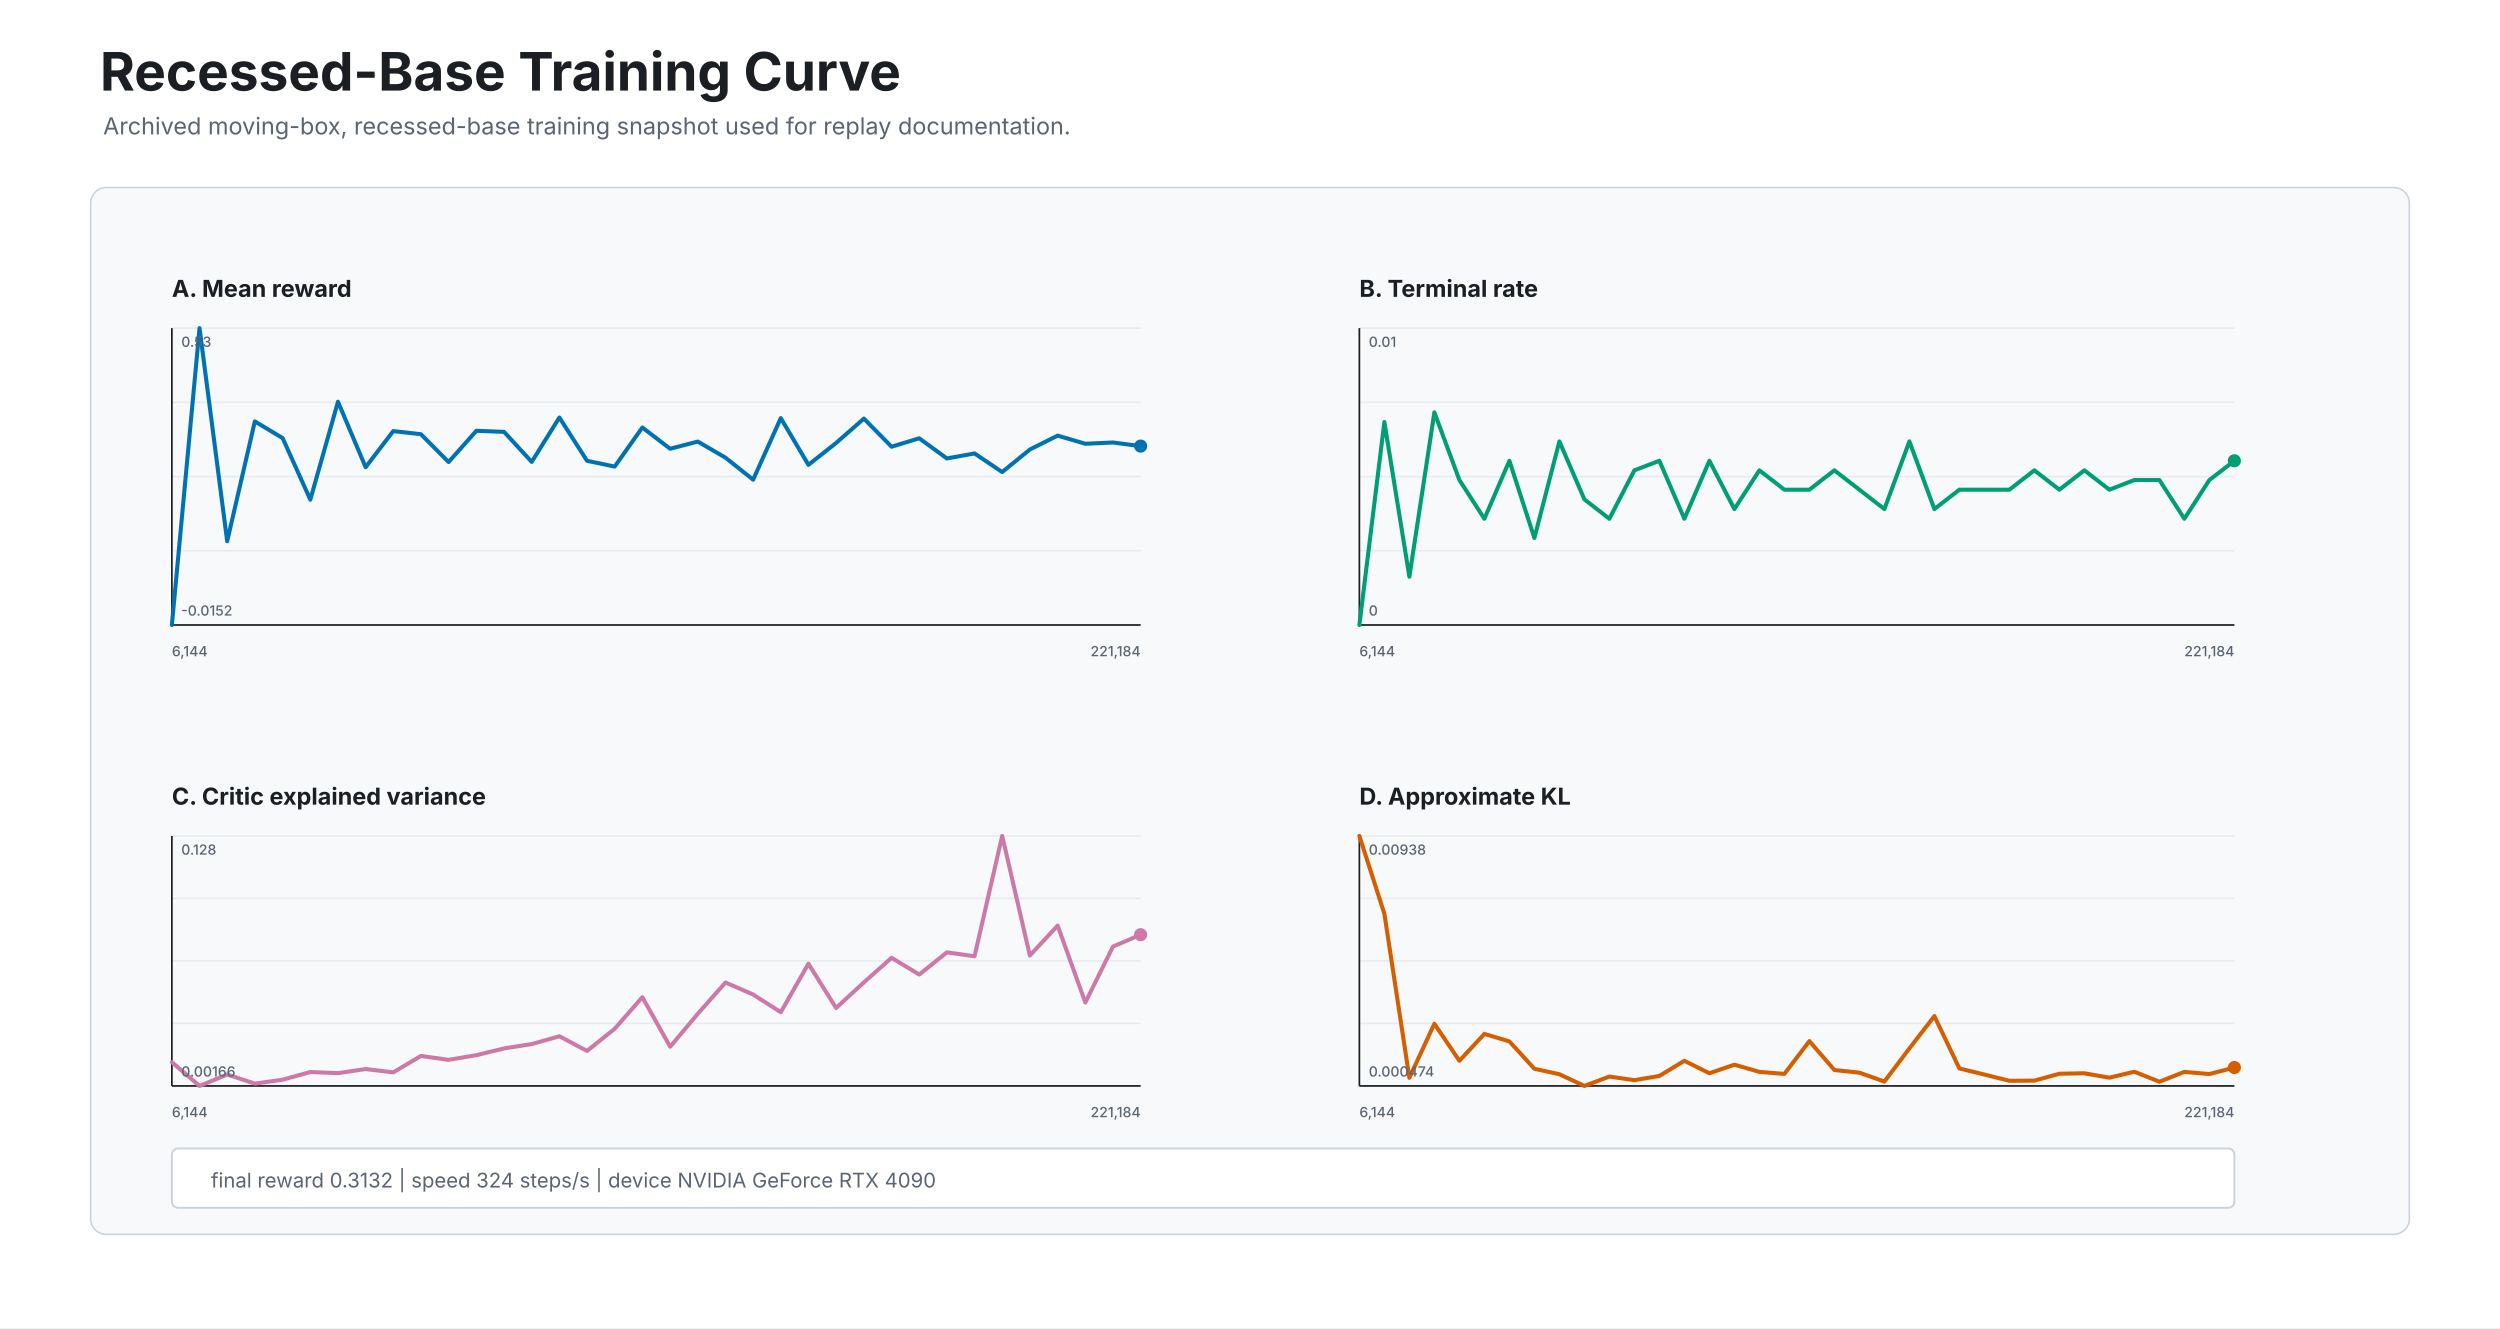
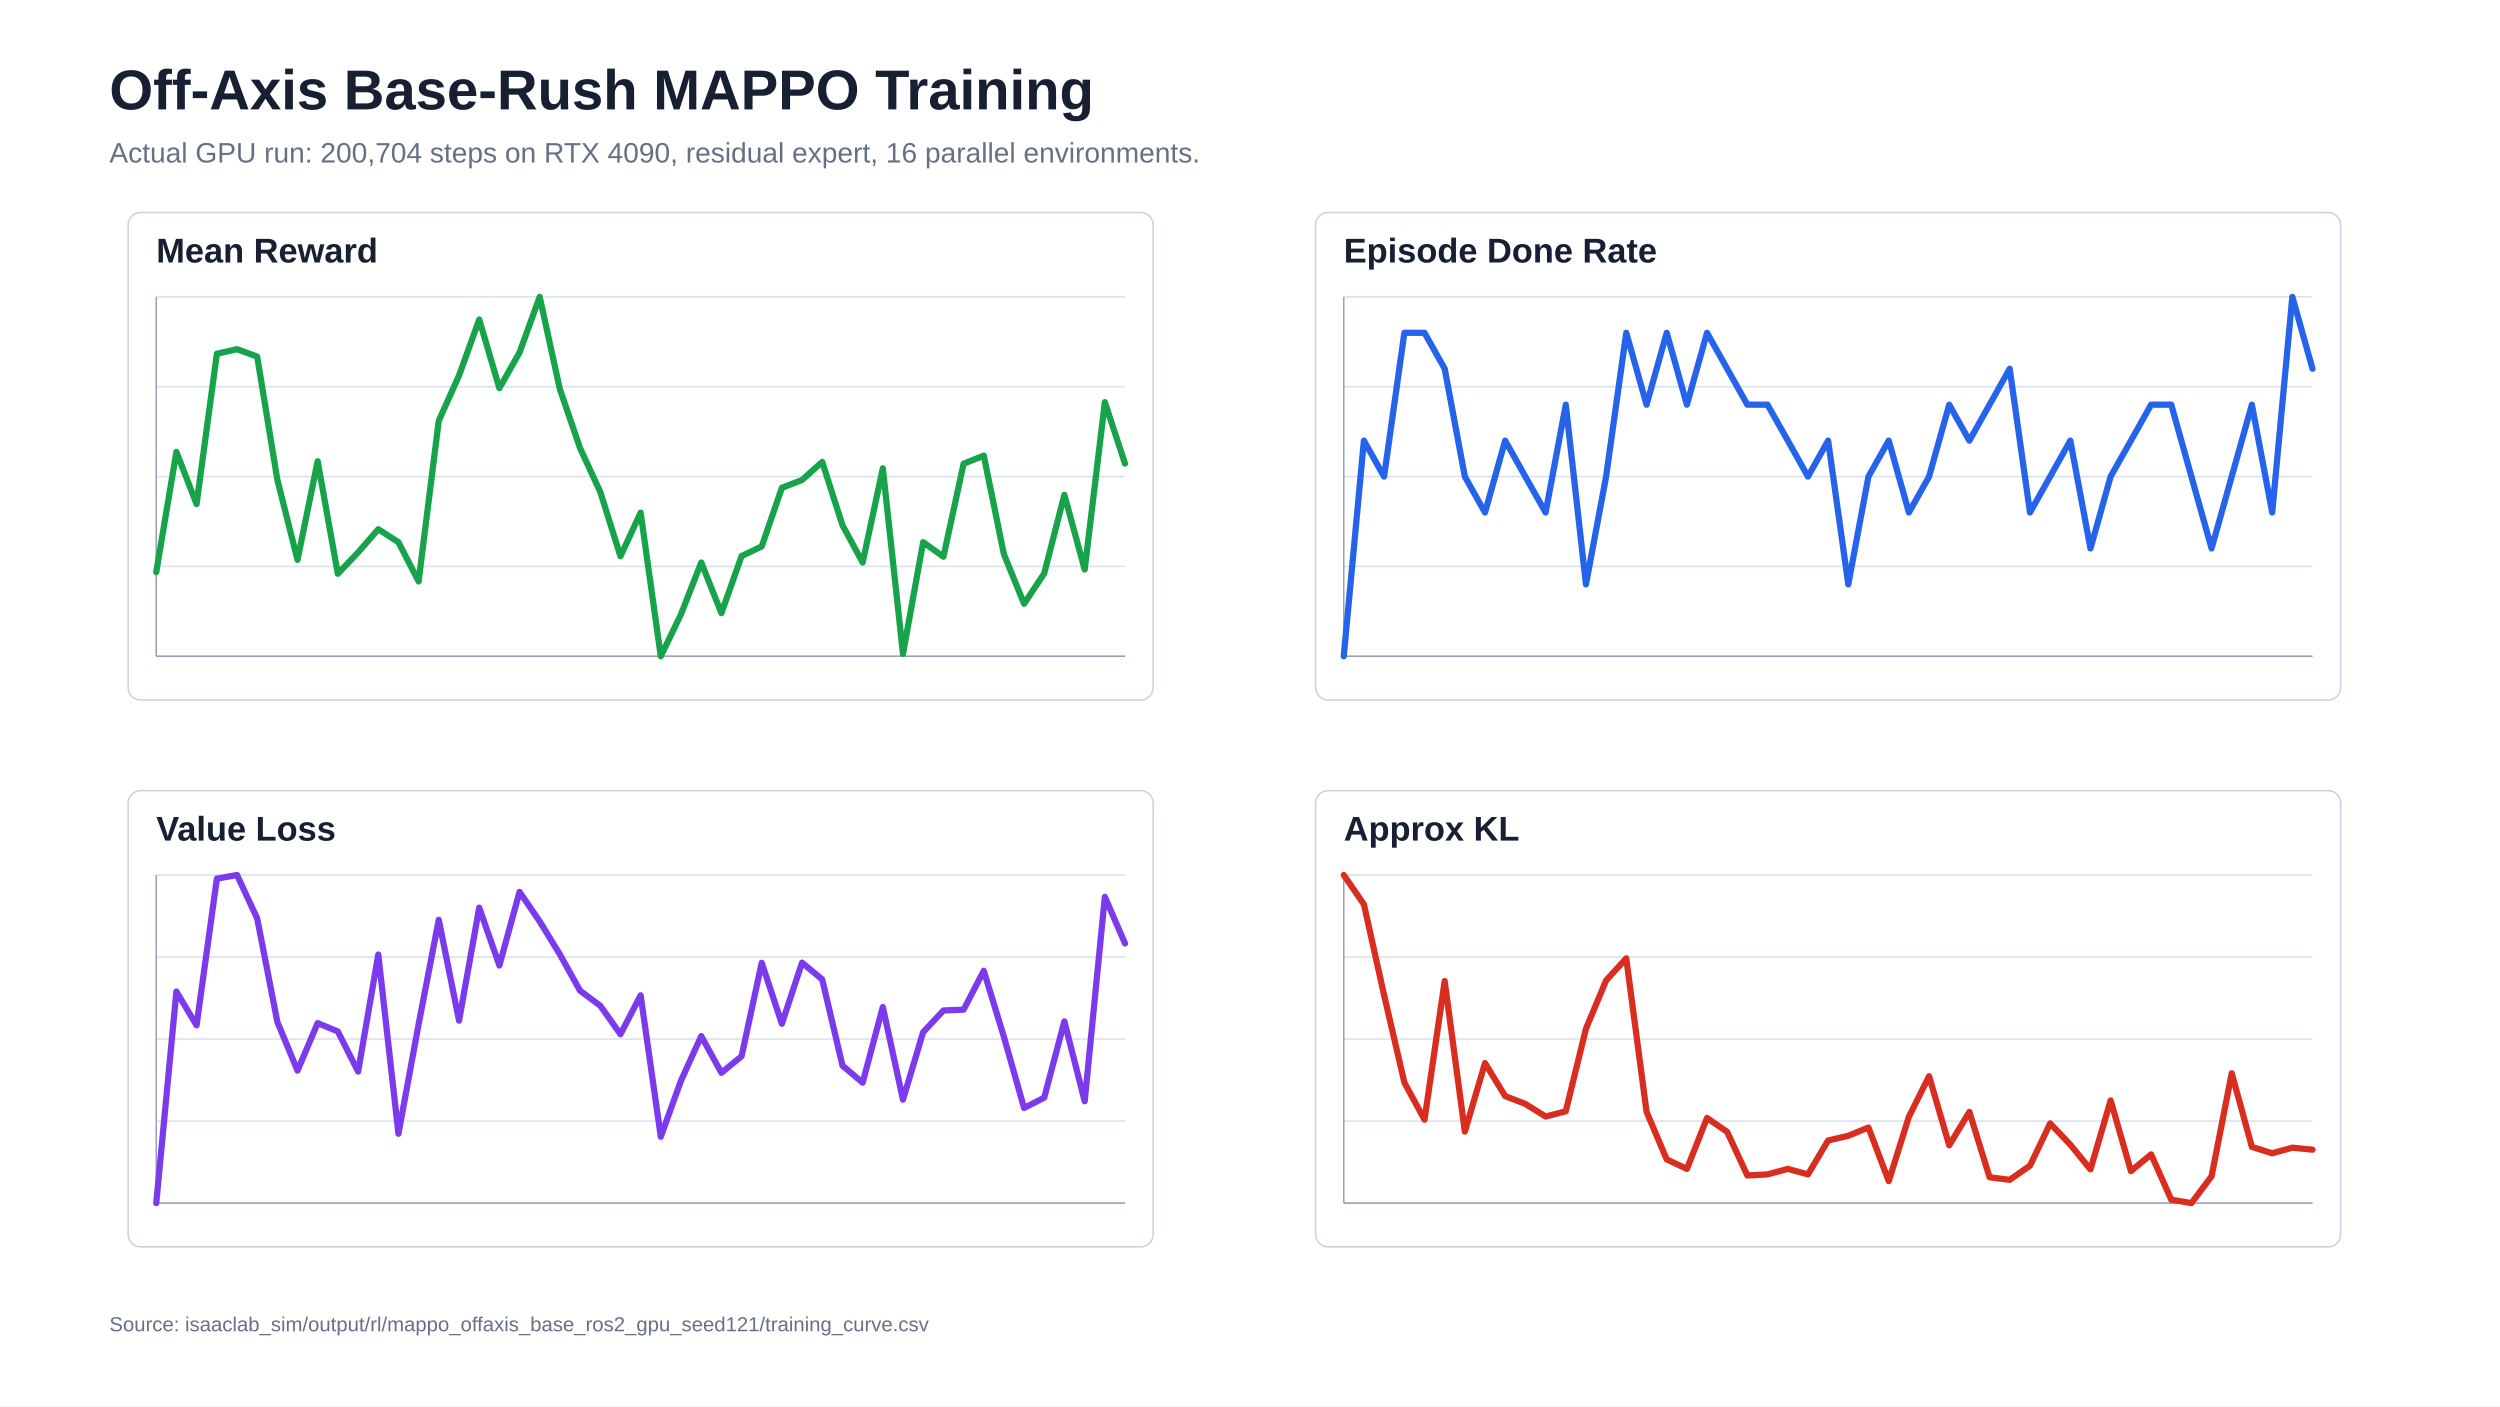
- <svg xmlns="http://www.w3.org/2000/svg" width="1600" height="850" viewBox="0 0 1600 850">
-   <defs>
-     <marker id="arrowGray" markerWidth="9" markerHeight="9" refX="8" refY="4.5" orient="auto">
-       <path d="M0 0 L9 4.5 L0 9 Z" fill="#7A869A" />
-     </marker>
-     <marker id="arrowBlue" markerWidth="9" markerHeight="9" refX="8" refY="4.5" orient="auto">
-       <path d="M0 0 L9 4.5 L0 9 Z" fill="#0072B2" />
-     </marker>
-     <marker id="arrowGreen" markerWidth="9" markerHeight="9" refX="8" refY="4.5" orient="auto">
-       <path d="M0 0 L9 4.5 L0 9 Z" fill="#009E73" />
-     </marker>
-     <style>
-       text{font-family:Inter,Arial,Helvetica,sans-serif}
-       .title{font-size:34px;font-weight:700;fill:#1B1F23}
-       .subtitle{font-size:15px;font-weight:400;fill:#5B6472}
-       .label{font-size:15px;font-weight:650;fill:#1B1F23}
-       .body{font-size:13px;font-weight:400;fill:#5B6472}
-       .small{font-size:11px;font-weight:400;fill:#5B6472}
-       .tiny{font-size:9px;font-weight:500;fill:#5B6472}
-       .panel{fill:#fff;stroke:#C9D1D9;stroke-width:1.2}
-       .soft{fill:#F7F9FB;stroke:#C9D1D9;stroke-width:1}
-       .grid{stroke:#E6EBF0;stroke-width:1}
-       .axis{stroke:#1B1F23;stroke-width:1.1}
-       .wire{fill:none;stroke:#7A869A;stroke-width:1.8;marker-end:url(#arrowGray)}
-       .wireBlue{fill:none;stroke:#0072B2;stroke-width:2;marker-end:url(#arrowBlue)}
-       .wireGreen{fill:none;stroke:#009E73;stroke-width:2;marker-end:url(#arrowGreen)}
-       .dash{stroke-dasharray:6 6}
-     </style>
-   </defs>
-   <rect width="1600" height="850" fill="#FFFFFF" />
-   <text class="title" x="64" y="58">Recessed-Base Training Curve</text>
-   <text class="subtitle" x="66" y="86">Archived moving-box, recessed-base training snapshot used for replay documentation.</text>
-   <rect class="soft" x="58.0" y="120.0" width="1484.0" height="670.0" rx="10.0" />
-   <text class="label" x="110.0" y="190.0" text-anchor="start">A. Mean reward</text>
-   <line class="grid" x1="110.0" y1="210.0" x2="730.0" y2="210.0" />
-   <line class="grid" x1="110.0" y1="257.5" x2="730.0" y2="257.5" />
-   <line class="grid" x1="110.0" y1="305.0" x2="730.0" y2="305.0" />
-   <line class="grid" x1="110.0" y1="352.5" x2="730.0" y2="352.5" />
-   <line class="grid" x1="110.0" y1="400.0" x2="730.0" y2="400.0" />
-   <line class="axis" x1="110.0" y1="400.0" x2="730.0" y2="400.0" />
-   <line class="axis" x1="110.0" y1="210.0" x2="110.0" y2="400.0" />
-   <polyline fill="none" stroke="#0072B2" stroke-width="2.6" stroke-linecap="round" stroke-linejoin="round" points="110.0,400.0 127.7,210.0 145.4,346.4 163.1,269.7 180.9,280.4 198.6,319.8 216.3,257.1 234.0,299.0 251.7,275.9 269.4,277.9 287.1,295.7 304.9,275.7 322.6,276.4 340.3,295.6 358.0,267.2 375.7,294.9 393.4,298.6 411.1,273.6 428.9,287.2 446.6,282.6 464.3,292.9 482.0,307.0 499.7,267.6 517.4,297.5 535.1,283.5 552.9,267.9 570.6,285.9 588.3,280.5 606.0,293.4 623.7,290.2 641.4,302.1 659.1,287.7 676.9,278.8 694.6,284.0 712.3,283.2 730.0,285.5" />
-   <circle cx="730.0" cy="285.5" r="4.2" fill="#0072B2" />
-   <text class="tiny" x="110.0" y="420.0" text-anchor="start">6,144</text>
-   <text class="tiny" x="730.0" y="420.0" text-anchor="end">221,184</text>
-   <text class="tiny" x="116.0" y="222.0" text-anchor="start">0.53</text>
-   <text class="tiny" x="116.0" y="394.0" text-anchor="start">-0.0152</text>
-   <text class="label" x="870.0" y="190.0" text-anchor="start">B. Terminal rate</text>
-   <line class="grid" x1="870.0" y1="210.0" x2="1430.0" y2="210.0" />
-   <line class="grid" x1="870.0" y1="257.5" x2="1430.0" y2="257.5" />
-   <line class="grid" x1="870.0" y1="305.0" x2="1430.0" y2="305.0" />
-   <line class="grid" x1="870.0" y1="352.5" x2="1430.0" y2="352.5" />
-   <line class="grid" x1="870.0" y1="400.0" x2="1430.0" y2="400.0" />
-   <line class="axis" x1="870.0" y1="400.0" x2="1430.0" y2="400.0" />
-   <line class="axis" x1="870.0" y1="210.0" x2="870.0" y2="400.0" />
-   <polyline fill="none" stroke="#009E73" stroke-width="2.6" stroke-linecap="round" stroke-linejoin="round" points="870.0,400.0 886.0,270.1 902.0,369.1 918.0,263.9 934.0,307.2 950.0,332.0 966.0,294.9 982.0,344.3 998.0,282.5 1014.0,319.6 1030.0,332.0 1046.0,301.0 1062.0,294.9 1078.0,332.0 1094.0,294.9 1110.0,325.8 1126.0,301.0 1142.0,313.4 1158.0,313.4 1174.0,301.0 1190.0,313.4 1206.0,325.8 1222.0,282.5 1238.0,325.8 1254.0,313.4 1270.0,313.4 1286.0,313.4 1302.0,301.0 1318.0,313.4 1334.0,301.0 1350.0,313.4 1366.0,307.2 1382.0,307.2 1398.0,332.0 1414.0,307.2 1430.0,294.9" />
-   <circle cx="1430.0" cy="294.9" r="4.2" fill="#009E73" />
-   <text class="tiny" x="870.0" y="420.0" text-anchor="start">6,144</text>
-   <text class="tiny" x="1430.0" y="420.0" text-anchor="end">221,184</text>
-   <text class="tiny" x="876.0" y="222.0" text-anchor="start">0.01</text>
-   <text class="tiny" x="876.0" y="394.0" text-anchor="start">0</text>
-   <text class="label" x="110.0" y="515.0" text-anchor="start">C. Critic explained variance</text>
-   <line class="grid" x1="110.0" y1="535.0" x2="730.0" y2="535.0" />
-   <line class="grid" x1="110.0" y1="575.0" x2="730.0" y2="575.0" />
-   <line class="grid" x1="110.0" y1="615.0" x2="730.0" y2="615.0" />
-   <line class="grid" x1="110.0" y1="655.0" x2="730.0" y2="655.0" />
-   <line class="grid" x1="110.0" y1="695.0" x2="730.0" y2="695.0" />
-   <line class="axis" x1="110.0" y1="695.0" x2="730.0" y2="695.0" />
-   <line class="axis" x1="110.0" y1="535.0" x2="110.0" y2="695.0" />
-   <polyline fill="none" stroke="#CC79A7" stroke-width="2.6" stroke-linecap="round" stroke-linejoin="round" points="110.0,679.8 127.7,695.0 145.4,687.7 163.1,693.5 180.9,691.0 198.6,686.1 216.3,686.8 234.0,684.2 251.7,686.3 269.4,675.8 287.1,678.3 304.9,675.3 322.6,671.0 340.3,668.2 358.0,663.2 375.7,672.6 393.4,658.4 411.1,638.2 428.9,669.9 446.6,648.8 464.3,628.8 482.0,636.5 499.7,647.8 517.4,616.8 535.1,645.1 552.9,628.7 570.6,613.0 588.3,623.7 606.0,609.5 623.7,612.0 641.4,535.0 659.1,611.5 676.9,592.4 694.6,641.6 712.3,605.8 730.0,598.2" />
-   <circle cx="730.0" cy="598.2" r="4.2" fill="#CC79A7" />
-   <text class="tiny" x="110.0" y="715.0" text-anchor="start">6,144</text>
-   <text class="tiny" x="730.0" y="715.0" text-anchor="end">221,184</text>
-   <text class="tiny" x="116.0" y="547.0" text-anchor="start">0.128</text>
-   <text class="tiny" x="116.0" y="689.0" text-anchor="start">0.00166</text>
-   <text class="label" x="870.0" y="515.0" text-anchor="start">D. Approximate KL</text>
-   <line class="grid" x1="870.0" y1="535.0" x2="1430.0" y2="535.0" />
-   <line class="grid" x1="870.0" y1="575.0" x2="1430.0" y2="575.0" />
-   <line class="grid" x1="870.0" y1="615.0" x2="1430.0" y2="615.0" />
-   <line class="grid" x1="870.0" y1="655.0" x2="1430.0" y2="655.0" />
-   <line class="grid" x1="870.0" y1="695.0" x2="1430.0" y2="695.0" />
-   <line class="axis" x1="870.0" y1="695.0" x2="1430.0" y2="695.0" />
-   <line class="axis" x1="870.0" y1="535.0" x2="870.0" y2="695.0" />
-   <polyline fill="none" stroke="#D55E00" stroke-width="2.6" stroke-linecap="round" stroke-linejoin="round" points="870.0,535.0 886.0,584.8 902.0,689.8 918.0,655.2 934.0,678.9 950.0,661.7 966.0,666.5 982.0,684.0 998.0,687.5 1014.0,695.0 1030.0,689.0 1046.0,691.3 1062.0,688.6 1078.0,678.9 1094.0,686.9 1110.0,681.4 1126.0,686.0 1142.0,687.3 1158.0,666.3 1174.0,684.8 1190.0,686.5 1206.0,692.2 1222.0,671.0 1238.0,650.3 1254.0,683.8 1270.0,687.7 1286.0,691.7 1302.0,691.6 1318.0,687.2 1334.0,686.9 1350.0,689.7 1366.0,685.9 1382.0,692.3 1398.0,686.0 1414.0,687.4 1430.0,683.2" />
-   <circle cx="1430.0" cy="683.2" r="4.2" fill="#D55E00" />
-   <text class="tiny" x="870.0" y="715.0" text-anchor="start">6,144</text>
-   <text class="tiny" x="1430.0" y="715.0" text-anchor="end">221,184</text>
-   <text class="tiny" x="876.0" y="547.0" text-anchor="start">0.00938</text>
-   <text class="tiny" x="876.0" y="689.0" text-anchor="start">0.000474</text>
-   <rect class="panel" x="110.0" y="735.0" width="1320.0" height="38.0" rx="4.0" />
-   <text class="body" x="135.0" y="760.0" text-anchor="start">final reward 0.3132 | speed 324 steps/s | device NVIDIA GeForce RTX 4090</text>
+ <svg xmlns="http://www.w3.org/2000/svg" width="1600" height="900" viewBox="0 0 1600 900">
+   <style>
+ .title{font:700 36px Arial, sans-serif;fill:#172033}.sub{font:18px Arial,sans-serif;fill:#667085}.h{font:700 22px Arial,sans-serif;fill:#172033}.txt{font:16px Arial,sans-serif;fill:#344054}.small{font:13px Arial,sans-serif;fill:#667085}.mono{font:13px Consolas,monospace;fill:#344054}
+ </style>
+   <rect width="100%" height="100%" fill="#FFFFFF" />
+   <text x="70" y="70" class="title">Off-Axis Base-Rush MAPPO Training</text>
+   <text x="70" y="104" class="sub">Actual GPU run: 200,704 steps on RTX 4090, residual expert, 16 parallel environments.</text>
+   <rect x="82" y="136" width="656" height="312" rx="8" fill="#FFFFFF" stroke="#C8D2E0" />
+   <text x="100" y="168" class="h">Mean Reward</text>
+   <line x1="100" y1="190.0" x2="720" y2="190.0" stroke="#D9E1EC" />
+   <line x1="100" y1="247.5" x2="720" y2="247.5" stroke="#D9E1EC" />
+   <line x1="100" y1="305.0" x2="720" y2="305.0" stroke="#D9E1EC" />
+   <line x1="100" y1="362.5" x2="720" y2="362.5" stroke="#D9E1EC" />
+   <line x1="100" y1="420.0" x2="720" y2="420.0" stroke="#D9E1EC" />
+   <line x1="100" y1="420" x2="720" y2="420" stroke="#98A2B3" />
+   <line x1="100" y1="190" x2="100" y2="420" stroke="#98A2B3" />
+   <polyline points="100.0,366.1 112.9,289.2 125.8,322.6 138.8,226.4 151.7,223.5 164.6,228.2 177.5,307.0 190.4,358.3 203.3,295.2 216.2,367.2 229.2,353.5 242.1,338.7 255.0,347.0 267.9,372.1 280.8,269.3 293.8,240.3 306.7,204.5 319.6,248.4 332.5,225.6 345.4,190.0 358.3,249.0 371.2,286.7 384.2,314.9 397.1,356.0 410.0,328.1 422.9,420.0 435.8,393.2 448.8,360.0 461.7,392.4 474.6,355.9 487.5,349.7 500.4,312.2 513.3,307.2 526.2,295.6 539.2,336.2 552.1,360.0 565.0,299.7 577.9,418.5 590.8,347.0 603.8,356.3 616.7,296.8 629.6,291.6 642.5,354.7 655.4,386.4 668.3,367.0 681.2,316.7 694.2,364.5 707.1,257.4 720.0,296.7" fill="none" stroke="#16A34A" stroke-width="4" stroke-linecap="round" stroke-linejoin="round" />
+   <rect x="842" y="136" width="656" height="312" rx="8" fill="#FFFFFF" stroke="#C8D2E0" />
+   <text x="860" y="168" class="h">Episode Done Rate</text>
+   <line x1="860" y1="190.0" x2="1480" y2="190.0" stroke="#D9E1EC" />
+   <line x1="860" y1="247.5" x2="1480" y2="247.5" stroke="#D9E1EC" />
+   <line x1="860" y1="305.0" x2="1480" y2="305.0" stroke="#D9E1EC" />
+   <line x1="860" y1="362.5" x2="1480" y2="362.5" stroke="#D9E1EC" />
+   <line x1="860" y1="420.0" x2="1480" y2="420.0" stroke="#D9E1EC" />
+   <line x1="860" y1="420" x2="1480" y2="420" stroke="#98A2B3" />
+   <line x1="860" y1="190" x2="860" y2="420" stroke="#98A2B3" />
+   <polyline points="860.0,420.0 872.9,282.0 885.8,305.0 898.8,213.0 911.7,213.0 924.6,236.0 937.5,305.0 950.4,328.0 963.3,282.0 976.2,305.0 989.2,328.0 1002.1,259.0 1015.0,374.0 1027.9,305.0 1040.8,213.0 1053.8,259.0 1066.7,213.0 1079.6,259.0 1092.5,213.0 1105.4,236.0 1118.3,259.0 1131.2,259.0 1144.2,282.0 1157.1,305.0 1170.0,282.0 1182.9,374.0 1195.8,305.0 1208.8,282.0 1221.7,328.0 1234.6,305.0 1247.5,259.0 1260.4,282.0 1273.3,259.0 1286.2,236.0 1299.2,328.0 1312.1,305.0 1325.0,282.0 1337.9,351.0 1350.8,305.0 1363.8,282.0 1376.7,259.0 1389.6,259.0 1402.5,305.0 1415.4,351.0 1428.3,305.0 1441.2,259.0 1454.2,328.0 1467.1,190.0 1480.0,236.0" fill="none" stroke="#2563EB" stroke-width="4" stroke-linecap="round" stroke-linejoin="round" />
+   <rect x="82" y="506" width="656" height="292" rx="8" fill="#FFFFFF" stroke="#C8D2E0" />
+   <text x="100" y="538" class="h">Value Loss</text>
+   <line x1="100" y1="560.0" x2="720" y2="560.0" stroke="#D9E1EC" />
+   <line x1="100" y1="612.5" x2="720" y2="612.5" stroke="#D9E1EC" />
+   <line x1="100" y1="665.0" x2="720" y2="665.0" stroke="#D9E1EC" />
+   <line x1="100" y1="717.5" x2="720" y2="717.5" stroke="#D9E1EC" />
+   <line x1="100" y1="770.0" x2="720" y2="770.0" stroke="#D9E1EC" />
+   <line x1="100" y1="770" x2="720" y2="770" stroke="#98A2B3" />
+   <line x1="100" y1="560" x2="100" y2="770" stroke="#98A2B3" />
+   <polyline points="100.0,770.0 112.9,634.6 125.8,656.2 138.8,562.3 151.7,560.0 164.6,587.8 177.5,654.0 190.4,685.2 203.3,654.8 216.2,660.1 229.2,685.8 242.1,610.9 255.0,725.6 267.9,655.6 280.8,588.7 293.8,653.2 306.7,580.9 319.6,617.9 332.5,570.8 345.4,589.7 358.3,610.8 371.2,634.0 384.2,643.7 397.1,661.9 410.0,637.0 422.9,727.5 435.8,691.7 448.8,663.1 461.7,686.6 474.6,676.0 487.5,616.2 500.4,655.2 513.3,616.1 526.2,626.8 539.2,682.0 552.1,692.9 565.0,644.5 577.9,703.8 590.8,660.6 603.8,646.7 616.7,646.2 629.6,621.3 642.5,663.6 655.4,709.1 668.3,702.5 681.2,653.7 694.2,704.8 707.1,574.0 720.0,603.8" fill="none" stroke="#7C3AED" stroke-width="4" stroke-linecap="round" stroke-linejoin="round" />
+   <rect x="842" y="506" width="656" height="292" rx="8" fill="#FFFFFF" stroke="#C8D2E0" />
+   <text x="860" y="538" class="h">Approx KL</text>
+   <line x1="860" y1="560.0" x2="1480" y2="560.0" stroke="#D9E1EC" />
+   <line x1="860" y1="612.5" x2="1480" y2="612.5" stroke="#D9E1EC" />
+   <line x1="860" y1="665.0" x2="1480" y2="665.0" stroke="#D9E1EC" />
+   <line x1="860" y1="717.5" x2="1480" y2="717.5" stroke="#D9E1EC" />
+   <line x1="860" y1="770.0" x2="1480" y2="770.0" stroke="#D9E1EC" />
+   <line x1="860" y1="770" x2="1480" y2="770" stroke="#98A2B3" />
+   <line x1="860" y1="560" x2="860" y2="770" stroke="#98A2B3" />
+   <polyline points="860.0,560.0 872.9,578.8 885.8,636.8 898.8,692.8 911.7,716.6 924.6,627.9 937.5,724.2 950.4,680.4 963.3,701.5 976.2,706.5 989.2,714.6 1002.1,711.2 1015.0,658.4 1027.9,627.5 1040.8,613.3 1053.8,711.6 1066.7,742.0 1079.6,748.1 1092.5,715.5 1105.4,724.4 1118.3,752.3 1131.2,751.6 1144.2,748.1 1157.1,751.6 1170.0,729.9 1182.9,726.9 1195.8,721.6 1208.8,755.9 1221.7,714.7 1234.6,688.8 1247.5,733.0 1260.4,711.6 1273.3,753.4 1286.2,755.1 1299.2,746.0 1312.1,719.0 1325.0,732.6 1337.9,748.4 1350.8,704.3 1363.8,749.5 1376.7,738.8 1389.6,767.8 1402.5,770.0 1415.4,752.8 1428.3,686.9 1441.2,734.0 1454.2,738.1 1467.1,734.5 1480.0,735.8" fill="none" stroke="#D92D20" stroke-width="4" stroke-linecap="round" stroke-linejoin="round" />
+   <text x="70" y="852" class="small">Source: isaaclab_sim/output/rl/mappo_offaxis_base_ros2_gpu_seed121/training_curve.csv</text>
</svg>
